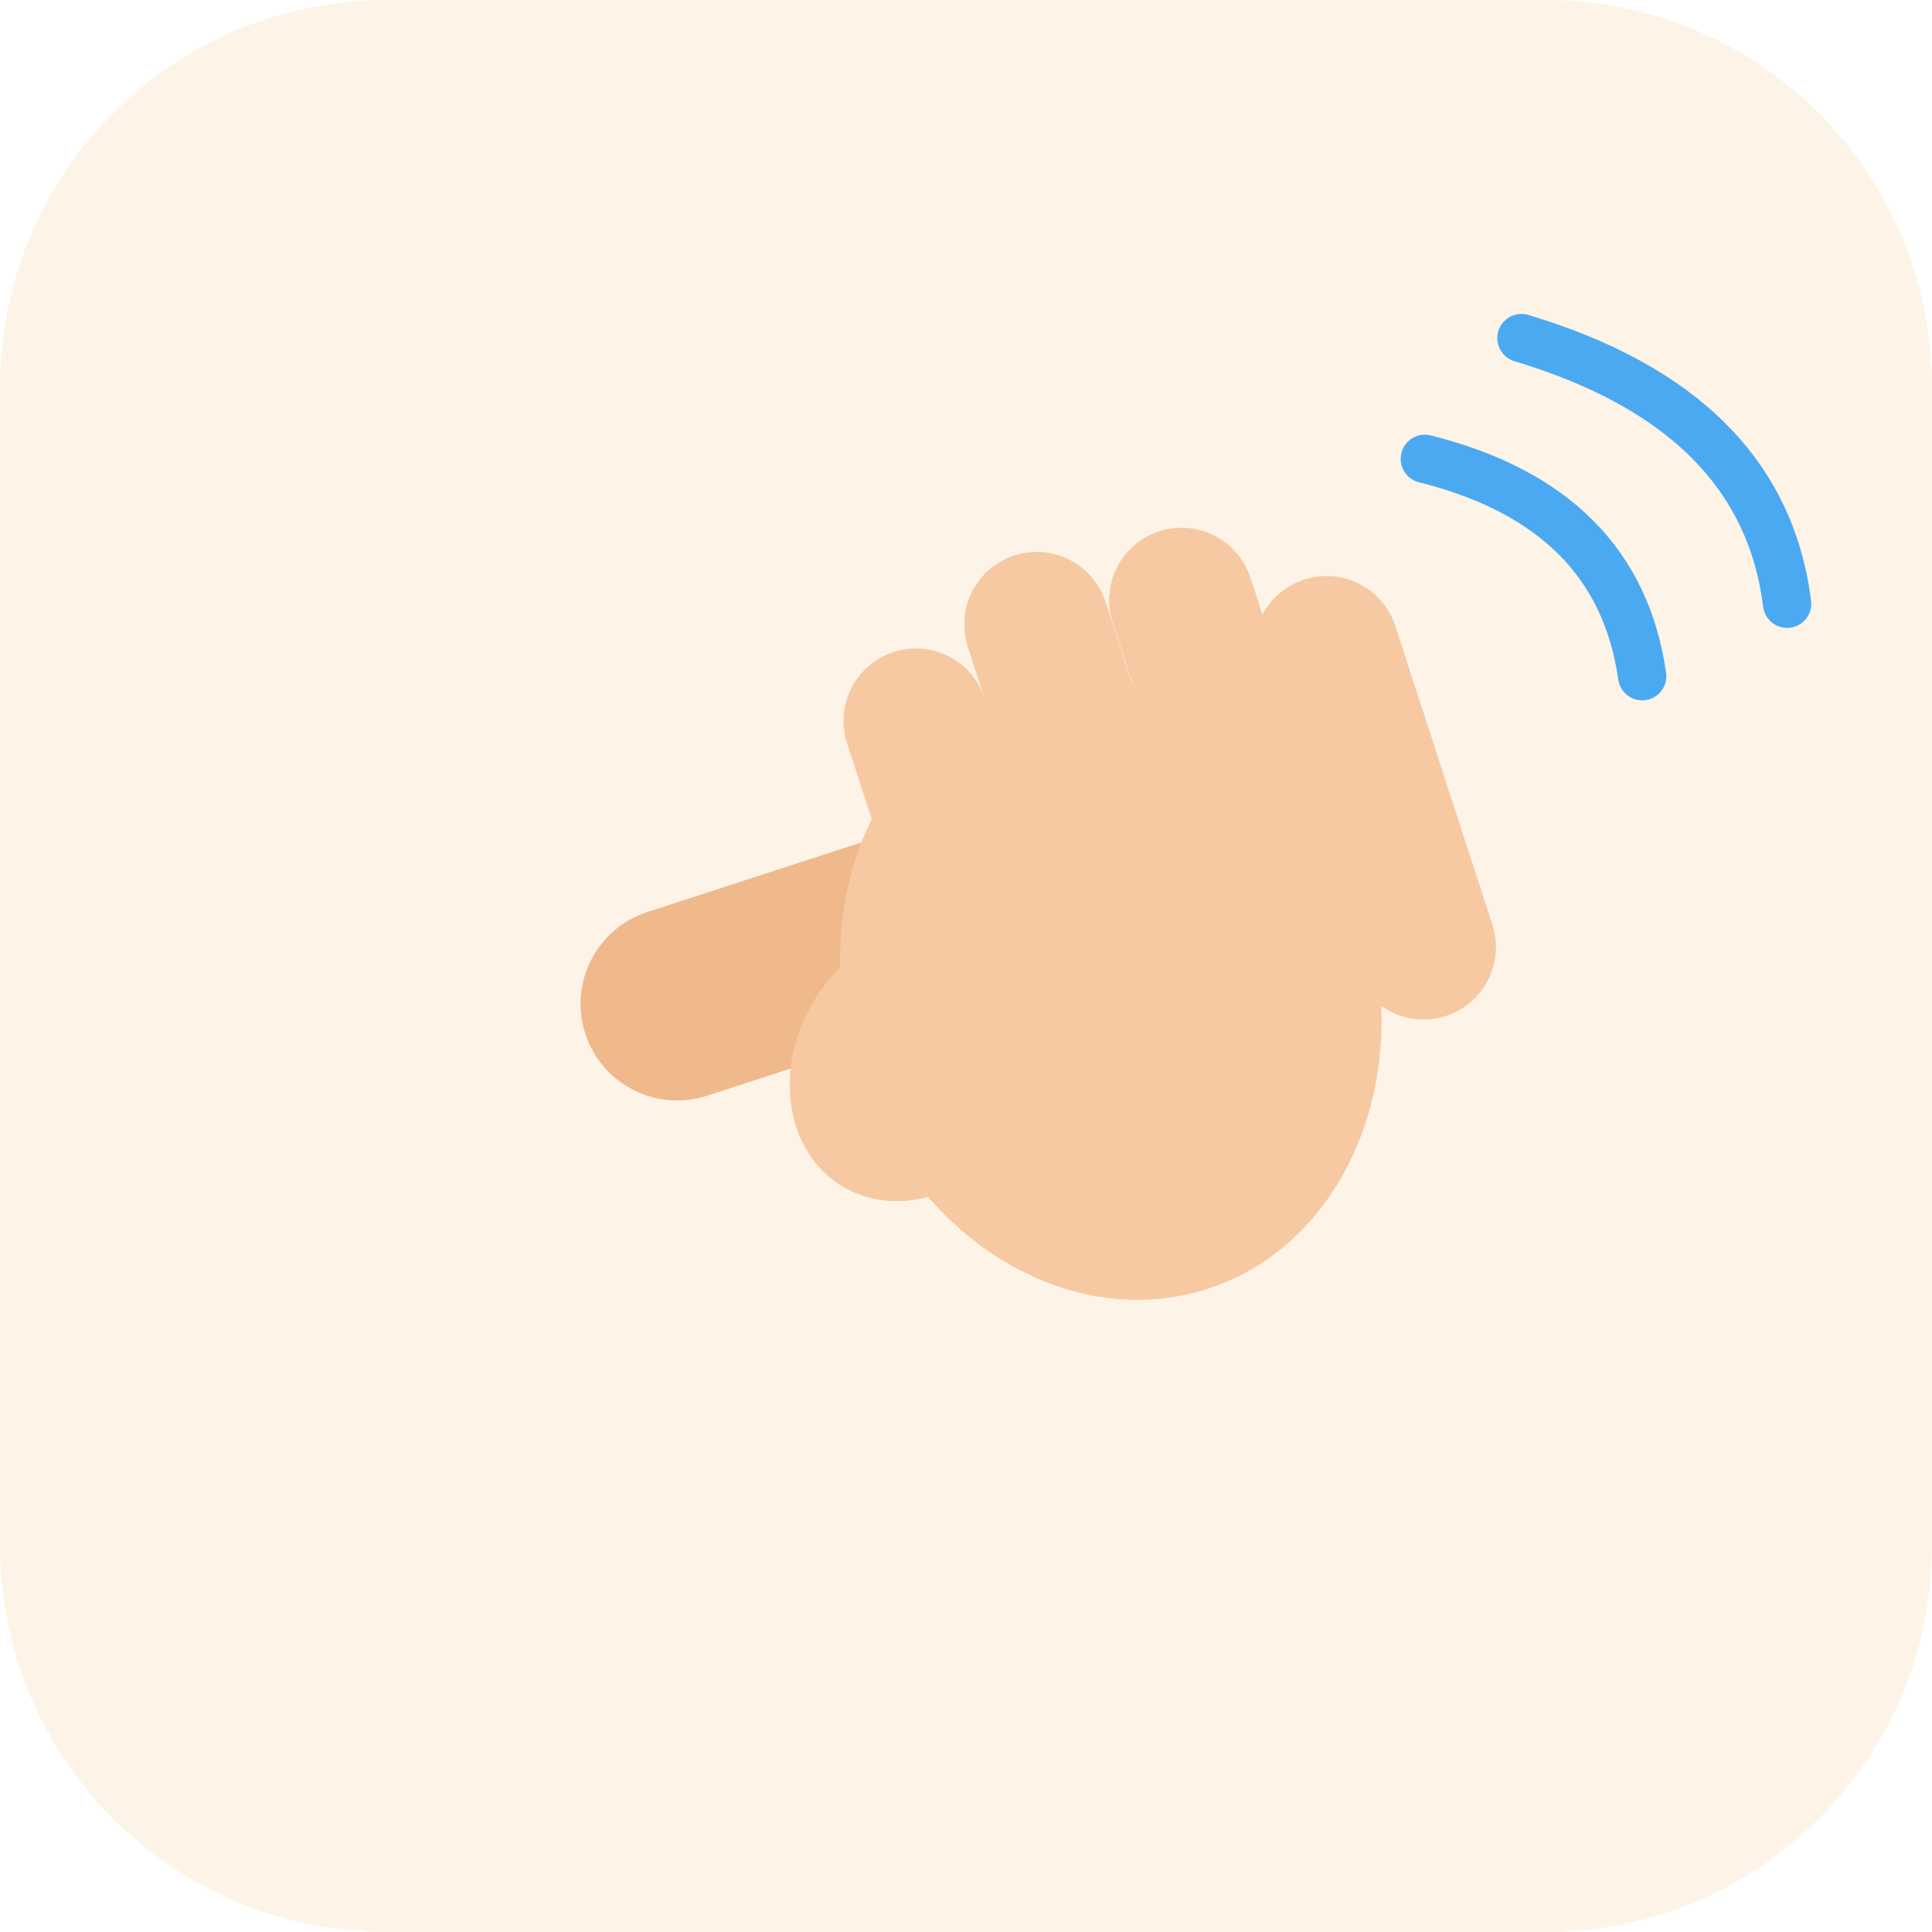
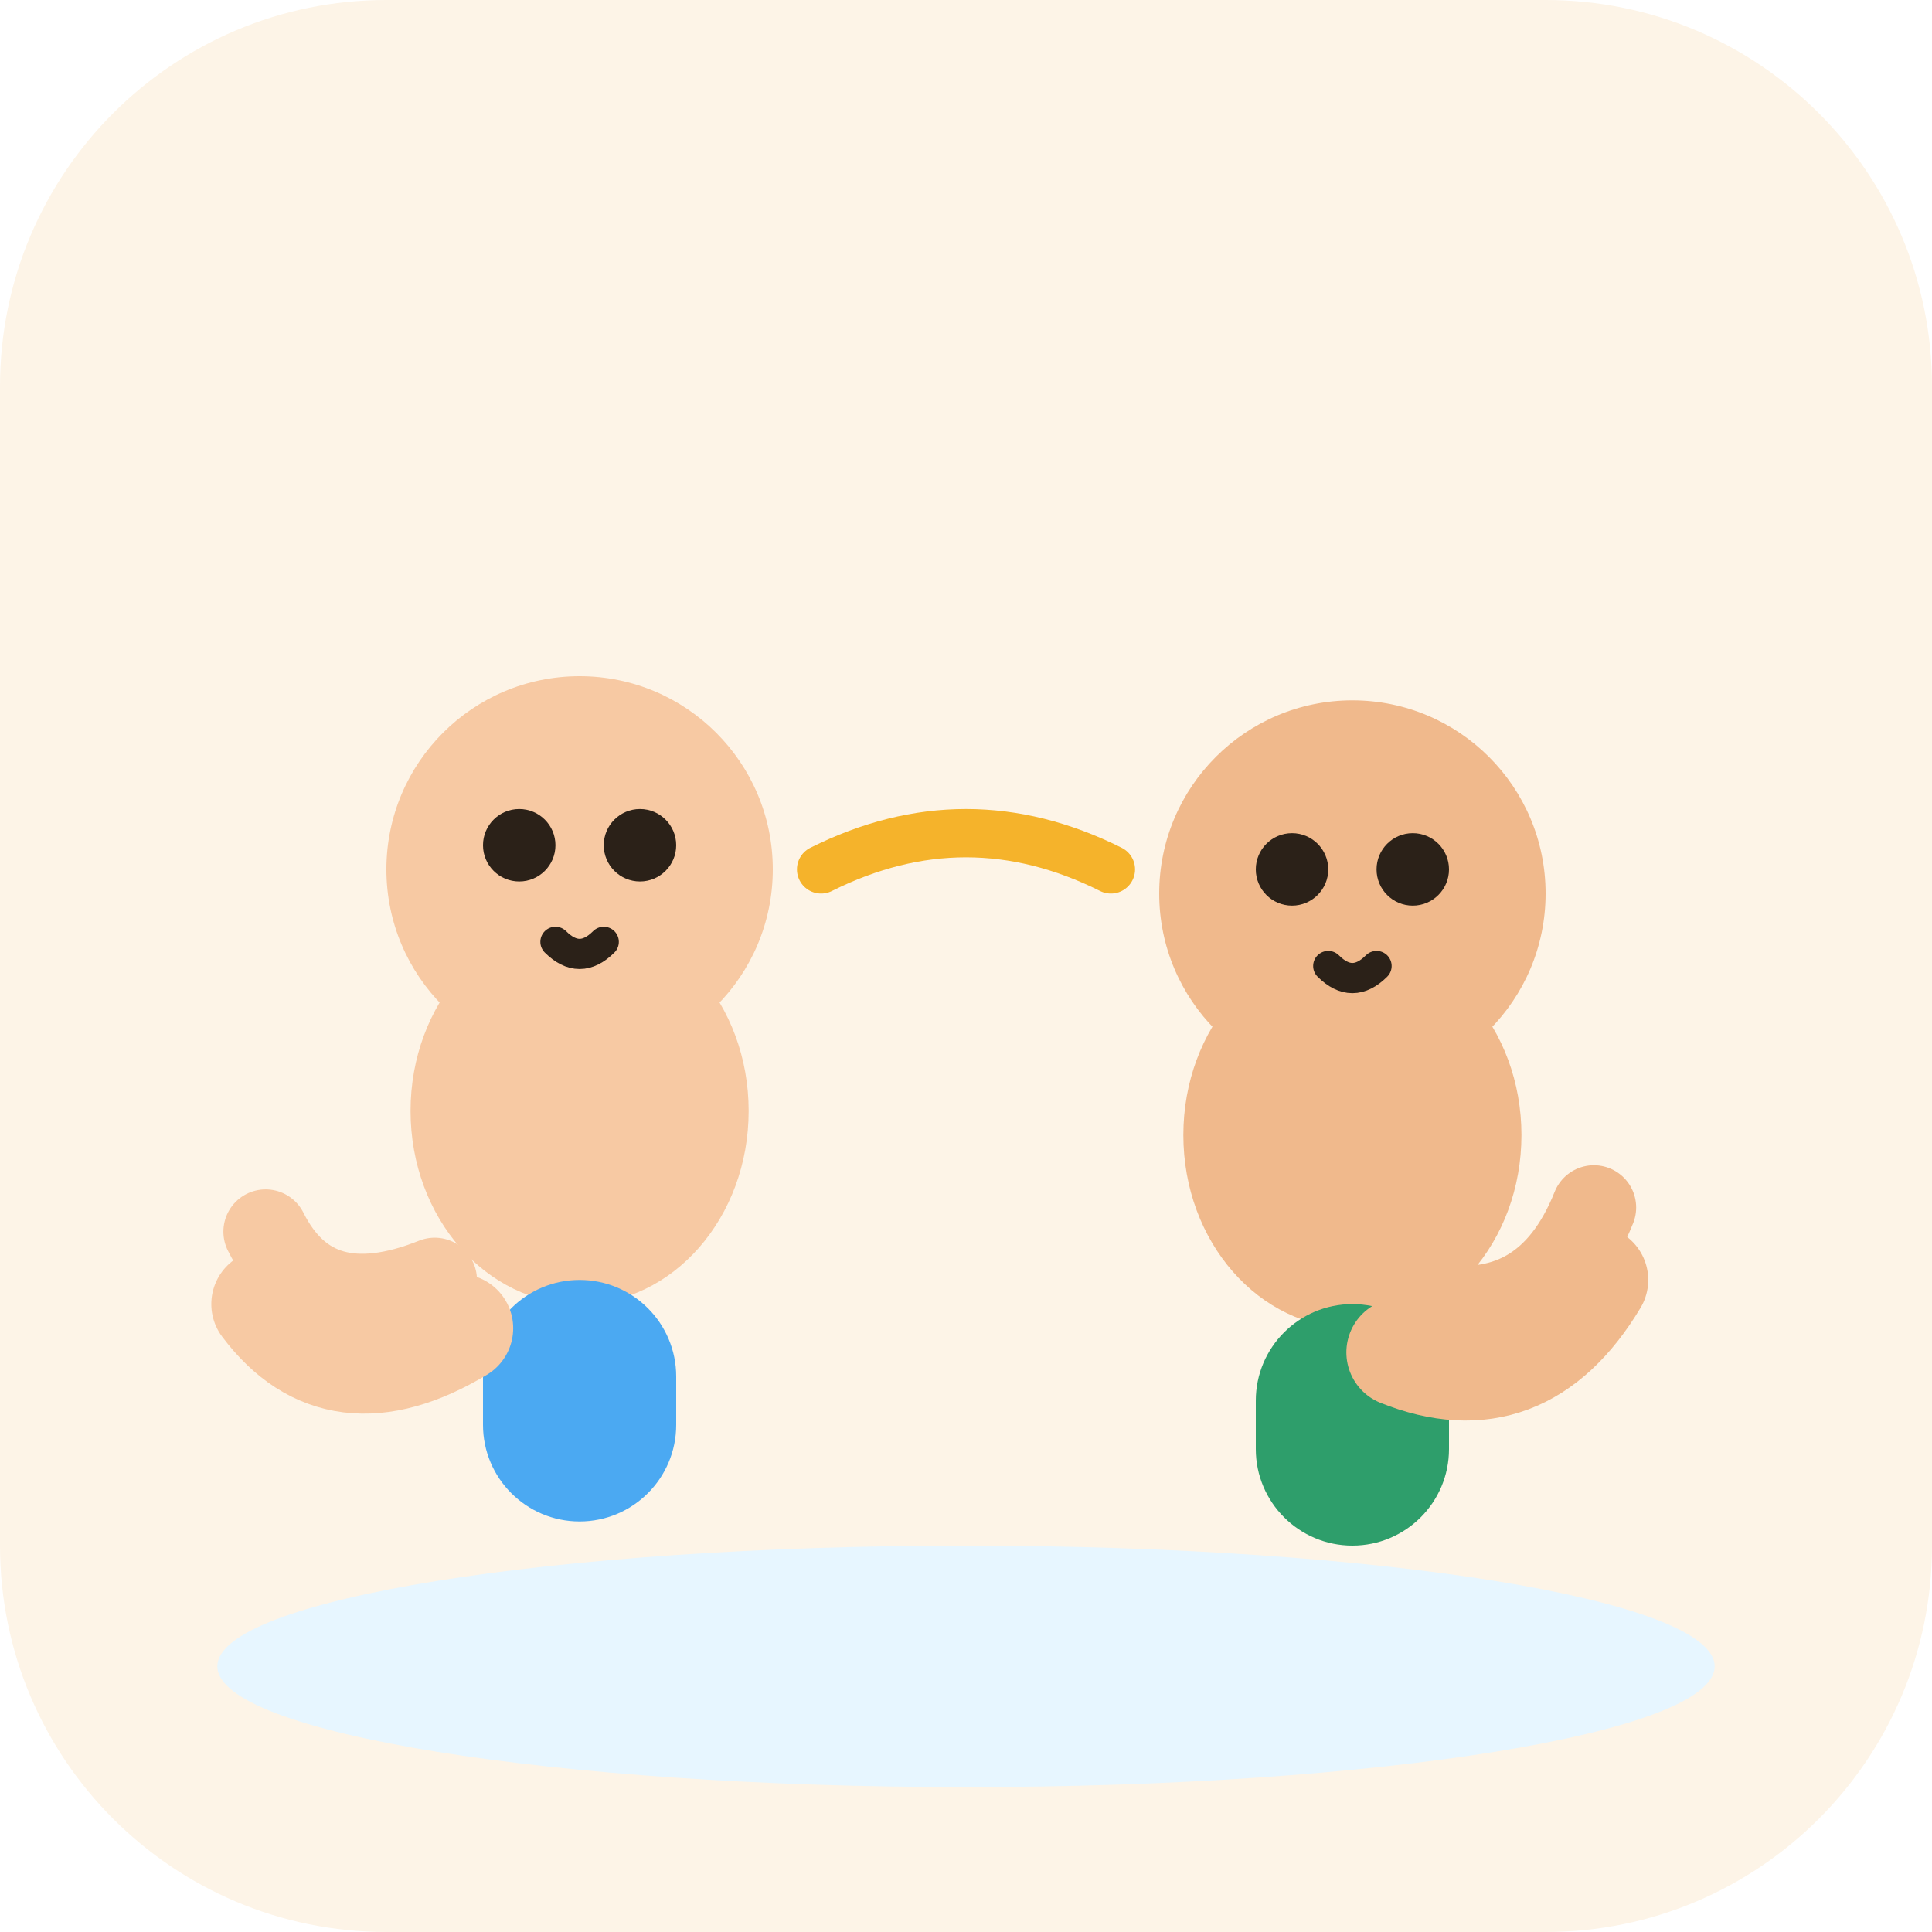
- <svg xmlns="http://www.w3.org/2000/svg" viewBox="0 0 160 160" role="img" aria-label="Mano saludando">
+ <svg xmlns="http://www.w3.org/2000/svg" viewBox="0 0 160 160" role="img" aria-label="Dos personas saludandose">
  <rect width="160" height="160" rx="32" fill="#fdf4e7" />
-   <rect x="46" y="78" width="38" height="16" rx="8" fill="#f0b98c" transform="rotate(-18 46 78)" />
-   <ellipse cx="92" cy="82" rx="22" ry="26" fill="#f7c9a3" transform="rotate(-18 92 82)" />
-   <rect x="102" y="48" width="12" height="38" rx="6" fill="#f7c9a3" transform="rotate(-18 108 48)" />
-   <rect x="90" y="44" width="12" height="42" rx="6" fill="#f7c9a3" transform="rotate(-18 96 44)" />
-   <rect x="78" y="46" width="12" height="40" rx="6" fill="#f7c9a3" transform="rotate(-18 84 46)" />
-   <rect x="68" y="54" width="12" height="32" rx="6" fill="#f7c9a3" transform="rotate(-18 74 54)" />
-   <ellipse cx="76" cy="88" rx="10" ry="12" fill="#f7c9a3" transform="rotate(32 76 88)" />
-   <path d="M118 38q16 4 18 18" stroke="#4ba9f2" stroke-width="4" stroke-linecap="round" fill="none" />
-   <path d="M126 28q20 6 22 22" stroke="#4ba9f2" stroke-width="4" stroke-linecap="round" fill="none" />
+   <ellipse cx="80" cy="138" rx="62" ry="10" fill="#e7f6ff" />
+   <ellipse cx="48" cy="92" rx="14" ry="16" fill="#f7c9a3" />
+   <circle cx="48" cy="72" r="16" fill="#f7c9a3" />
+   <circle cx="43" cy="70" r="3" fill="#2b2118" />
+   <circle cx="53" cy="70" r="3" fill="#2b2118" />
+   <path d="M46 78q2 2 4 0" stroke="#2b2118" stroke-width="2.5" stroke-linecap="round" fill="none" />
+   <rect x="40" y="106" width="16" height="20" rx="8" fill="#4ba9f2" />
+   <path d="M38 110q-10 6-16 -2" stroke="#f7c9a3" stroke-width="9" stroke-linecap="round" fill="none" />
+   <path d="M36 106q-10 4-14 -4" stroke="#f7c9a3" stroke-width="7" stroke-linecap="round" fill="none" />
+   <ellipse cx="112" cy="94" rx="14" ry="16" fill="#f0b98c" />
+   <circle cx="112" cy="74" r="16" fill="#f0b98c" />
+   <circle cx="107" cy="72" r="3" fill="#2b2118" />
+   <circle cx="117" cy="72" r="3" fill="#2b2118" />
+   <path d="M110 80q2 2 4 0" stroke="#2b2118" stroke-width="2.5" stroke-linecap="round" fill="none" />
+   <rect x="104" y="108" width="16" height="20" rx="8" fill="#2e9e6b" />
+   <path d="M116 112q10 4 16 -6" stroke="#f0b98c" stroke-width="9" stroke-linecap="round" fill="none" />
+   <path d="M118 108q10 2 14 -8" stroke="#f0b98c" stroke-width="7" stroke-linecap="round" fill="none" />
+   <path d="M68 72q12 -6 24 0" stroke="#f5b32b" stroke-width="4" stroke-linecap="round" fill="none" />
</svg>
